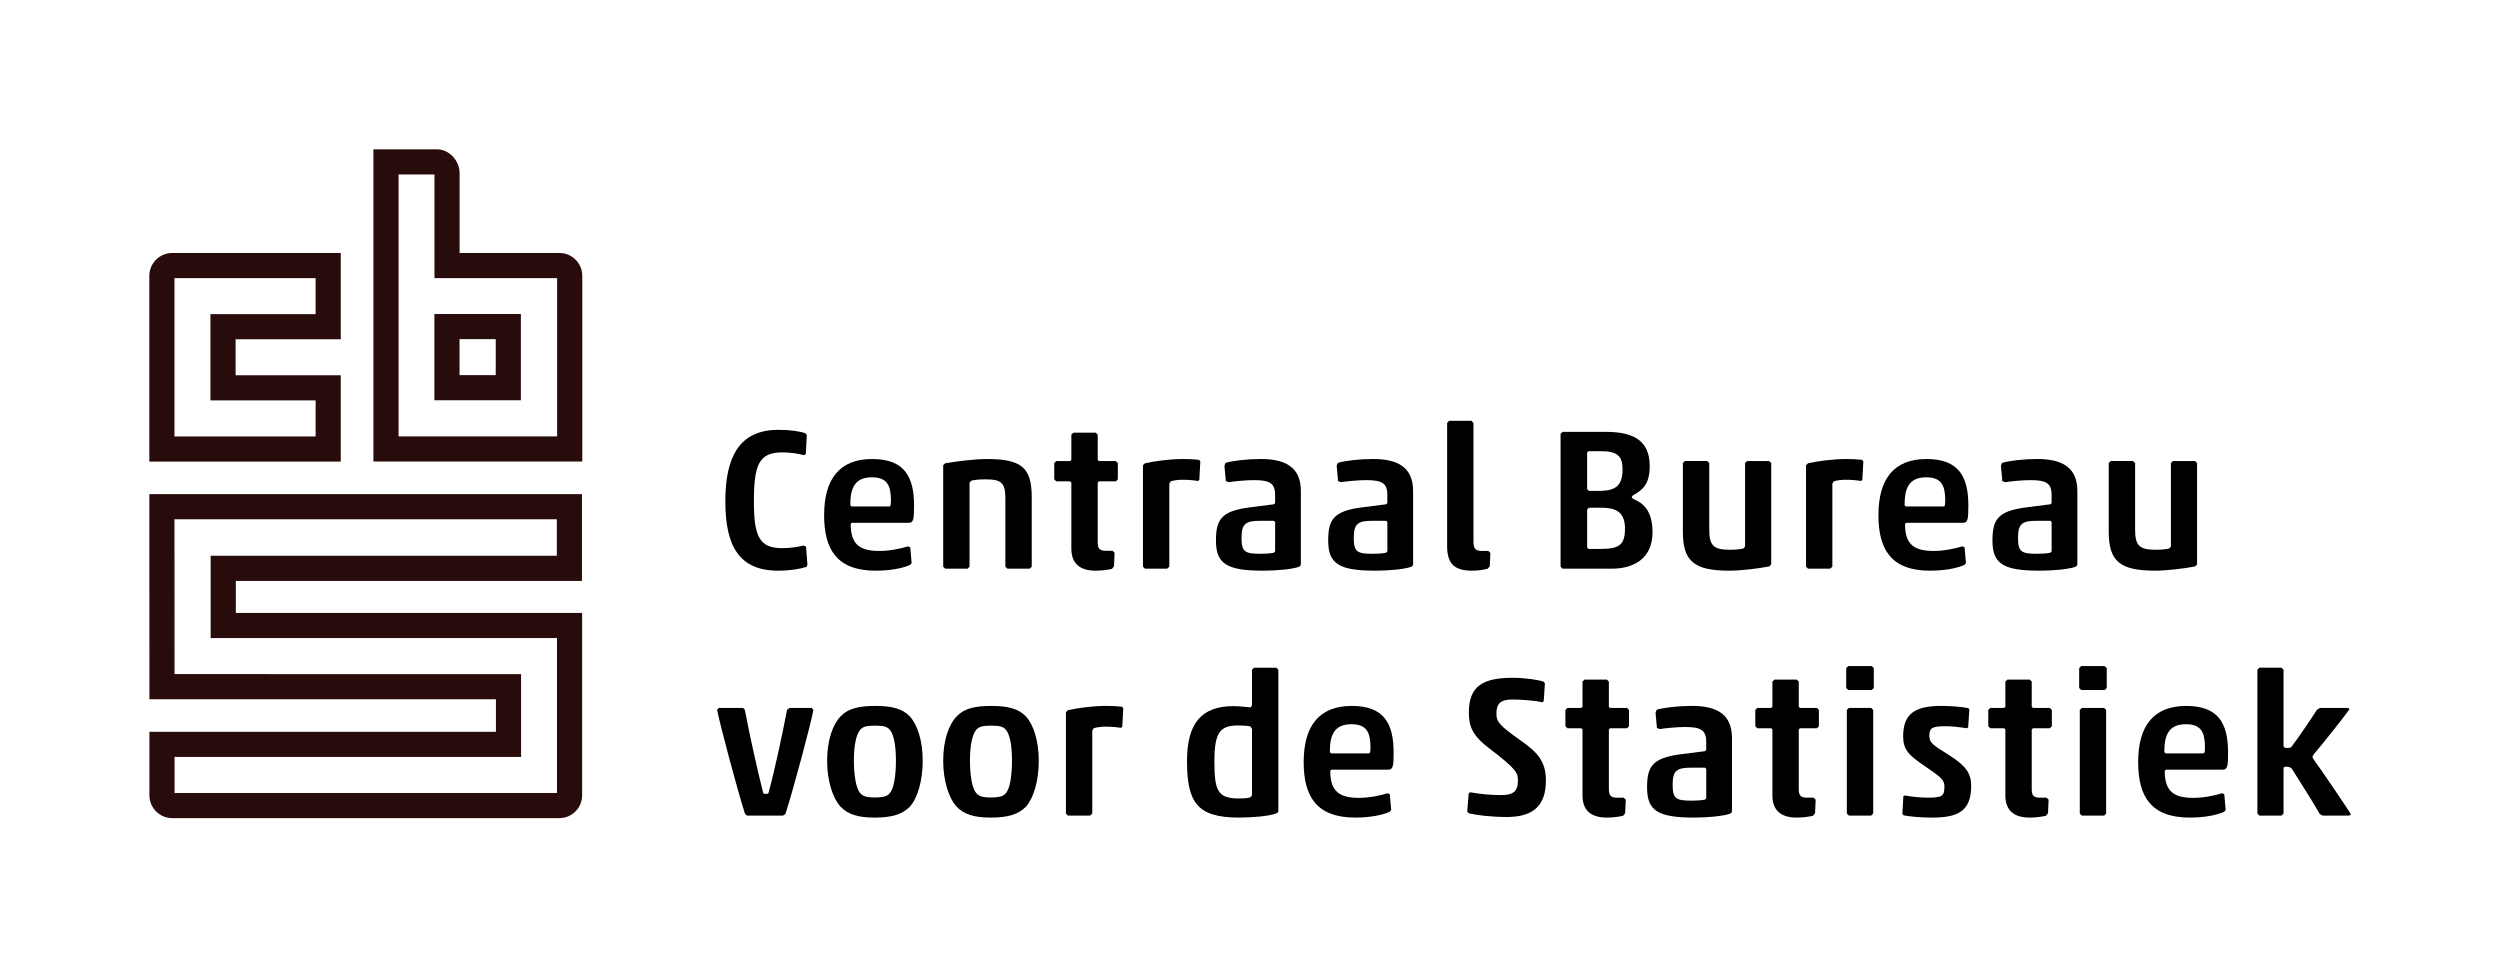
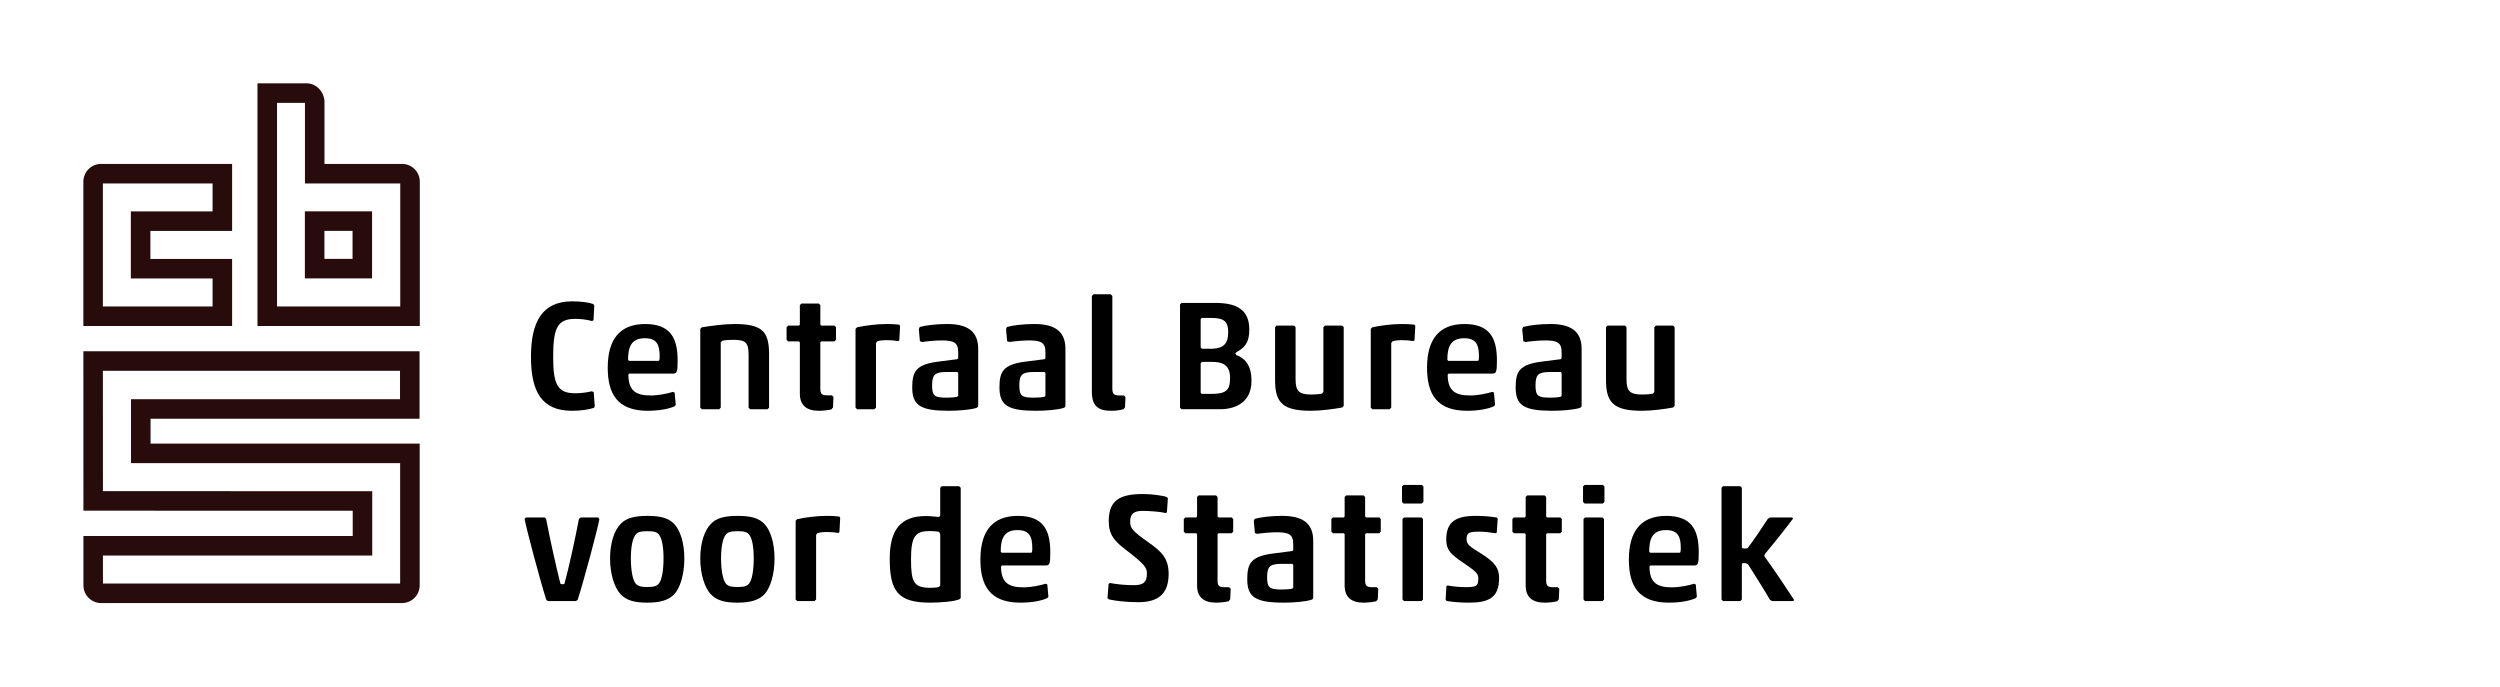
- <svg xmlns="http://www.w3.org/2000/svg" version="1.1" width="167.444" height="64.797" id="svg3250">
+ <svg xmlns="http://www.w3.org/2000/svg" version="1.1" width="300" height="82.37" id="svg3250">
  <defs id="defs3252" />
-   <g transform="translate(-291.2778,-499.9638)" id="layer1">
+   <g transform="matrix(1.392281,0,0,1.392281,-409.4632,-700.0127)" id="layer1">
    <path d="m 343.403,538.187 c -2.627,0 -3.544,-1.657 -3.544,-4.649 0,-2.938 0.916,-4.784 3.544,-4.784 0.781,0 1.455,0.094 1.819,0.229 l 0.095,0.121 -0.068,1.28 -0.135,0.068 c -0.35,-0.107 -0.916,-0.189 -1.441,-0.189 -1.55,0 -1.901,0.809 -1.901,3.288 0,2.319 0.351,3.127 1.901,3.127 0.499,0 1.077,-0.081 1.415,-0.175 l 0.175,0.066 0.094,1.2 -0.054,0.161 c -0.471,0.149 -1.119,0.256 -1.9,0.256" id="path3522" style="fill:#000000;fill-opacity:1;fill-rule:nonzero;stroke:none" />
    <path d="m 349.938,538.187 c -2.627,0 -3.462,-1.442 -3.462,-3.719 0,-2.413 1.024,-3.76 3.22,-3.76 2.156,0 2.803,1.173 2.803,3.126 0,0.916 -0.04,1.146 -0.364,1.146 l -3.8,0 -0.08,0.08 c 0,1.442 0.686,1.806 1.94,1.806 0.688,0 1.482,-0.176 1.9,-0.31 l 0.149,0.066 0.094,1.051 -0.094,0.122 c -0.526,0.241 -1.361,0.39 -2.305,0.39 m -1.63,-4.299 2.493,0 c 0.107,0 0.149,-0.026 0.149,-0.391 0,-1.024 -0.256,-1.562 -1.281,-1.562 -1.199,0 -1.441,0.809 -1.441,1.86 l 0.081,0.094" id="path3526" style="fill:#000000;fill-opacity:1;fill-rule:nonzero;stroke:none" />
    <path d="m 358.75,538.053 -0.135,-0.135 0,-4.555 c 0,-1.024 -0.229,-1.294 -1.308,-1.294 -0.404,0 -0.728,0.028 -0.956,0.081 l -0.135,0.135 0,5.633 -0.135,0.135 -1.495,0 -0.135,-0.135 0,-6.791 0.135,-0.135 c 0.728,-0.121 1.94,-0.284 2.789,-0.284 2.373,0 3.006,0.608 3.006,2.575 l 0,4.635 -0.135,0.135 -1.496,0 z" id="path3530" style="fill:#000000;fill-opacity:1;fill-rule:nonzero;stroke:none" />
    <path d="m 364.665,538.187 c -1.079,0 -1.631,-0.499 -1.631,-1.482 l 0,-4.42 -0.08,-0.081 -0.93,0 -0.135,-0.134 0,-1.091 0.135,-0.135 0.93,0 0.08,-0.081 0,-1.685 0.135,-0.134 1.496,0 0.135,0.134 0,1.685 0.08,0.081 1.133,0 0.135,0.135 0,1.091 -0.135,0.134 -1.133,0 -0.08,0.081 0,4.003 c 0,0.445 0.147,0.566 0.579,0.566 l 0.417,0 0.135,0.135 -0.04,0.902 -0.135,0.175 c -0.296,0.068 -0.714,0.121 -1.091,0.121" id="path3534" style="fill:#000000;fill-opacity:1;fill-rule:nonzero;stroke:none" />
    <path d="m 370.472,532.097 c -0.215,0 -0.566,0.028 -0.781,0.107 l -0.095,0.149 0,5.565 -0.147,0.135 -1.482,0 -0.135,-0.135 0,-6.791 0.135,-0.135 c 0.674,-0.149 1.671,-0.284 2.534,-0.284 0.445,0 0.728,0.014 1.091,0.055 l 0.081,0.107 -0.068,1.24 -0.095,0.068 c -0.323,-0.054 -0.66,-0.081 -1.038,-0.081" id="path3538" style="fill:#000000;fill-opacity:1;fill-rule:nonzero;stroke:none" />
    <path d="m 373.584,532.258 -0.203,-0.068 -0.094,-1.038 0.081,-0.189 c 0.511,-0.147 1.455,-0.256 2.357,-0.256 1.671,0 2.681,0.566 2.681,2.144 l 0,4.891 c 0,0.081 -0.026,0.147 -0.175,0.203 -0.471,0.147 -1.427,0.241 -2.357,0.241 -2.426,0 -3.154,-0.458 -3.154,-2.007 0,-1.374 0.31,-1.994 2.291,-2.236 l 1.59,-0.203 0.08,-0.081 0,-0.539 c 0,-0.809 -0.376,-0.998 -1.427,-0.998 -0.485,0 -1.24,0.068 -1.671,0.135 m 3.099,2.669 -0.08,-0.081 -0.902,0 c -0.971,0 -1.268,0.175 -1.268,1.146 0,0.956 0.242,1.064 1.308,1.064 0.31,0 0.674,-0.028 0.849,-0.068 l 0.094,-0.094 0,-1.968 z" id="path3542" style="fill:#000000;fill-opacity:1;fill-rule:nonzero;stroke:none" />
    <path d="m 381.102,532.258 -0.203,-0.068 -0.094,-1.038 0.081,-0.189 c 0.511,-0.147 1.455,-0.256 2.357,-0.256 1.671,0 2.681,0.566 2.681,2.144 l 0,4.891 c 0,0.081 -0.026,0.147 -0.175,0.203 -0.471,0.147 -1.427,0.241 -2.357,0.241 -2.426,0 -3.154,-0.458 -3.154,-2.007 0,-1.374 0.31,-1.994 2.291,-2.236 l 1.59,-0.203 0.08,-0.081 0,-0.539 c 0,-0.809 -0.376,-0.998 -1.427,-0.998 -0.485,0 -1.24,0.068 -1.671,0.135 m 3.099,2.669 -0.08,-0.081 -0.904,0 c -0.97,0 -1.266,0.175 -1.266,1.146 0,0.956 0.242,1.064 1.308,1.064 0.31,0 0.674,-0.028 0.849,-0.068 l 0.094,-0.094 0,-1.968 z" id="path3546" style="fill:#000000;fill-opacity:1;fill-rule:nonzero;stroke:none" />
    <path d="m 389.887,538.187 c -1.119,0 -1.684,-0.39 -1.684,-1.644 l 0,-8.248 0.134,-0.149 1.496,0 0.135,0.149 0,8.005 c 0,0.431 0.175,0.566 0.566,0.566 l 0.431,0 0.134,0.134 -0.04,0.89 -0.135,0.161 c -0.296,0.081 -0.62,0.135 -1.038,0.135" id="path3550" style="fill:#000000;fill-opacity:1;fill-rule:nonzero;stroke:none" />
    <path d="m 398.834,528.889 c 1.806,0 2.938,0.552 2.938,2.291 0,1.252 -0.512,1.604 -1.038,1.913 -0.135,0.081 -0.163,0.109 -0.163,0.176 l 0.081,0.107 c 0.674,0.27 1.308,0.781 1.308,2.237 0,1.833 -1.361,2.439 -2.709,2.439 l -3.315,0 -0.135,-0.135 0,-8.894 0.135,-0.135 2.897,0 z m -0.256,3.949 c 0.89,-0.041 1.375,-0.338 1.375,-1.442 0,-0.863 -0.324,-1.212 -1.429,-1.212 l -0.849,0 -0.095,0.094 0,2.454 0.121,0.107 0.876,0 z m -0.147,3.894 c 1.292,0 1.684,-0.255 1.684,-1.374 0,-1.146 -0.674,-1.389 -1.59,-1.389 l -0.823,0 -0.121,0.121 0,2.547 0.095,0.094 0.755,0 z" id="path3554" style="fill:#000000;fill-opacity:1;fill-rule:nonzero;stroke:none" />
    <path d="m 405.625,530.843 0.135,0.135 0,4.474 c 0,1.024 0.269,1.334 1.361,1.334 0.336,0 0.66,-0.026 0.916,-0.08 l 0.12,-0.135 0,-5.593 0.136,-0.135 1.481,0 0.135,0.135 0,6.791 -0.135,0.135 c -0.728,0.135 -1.846,0.282 -2.681,0.282 -2.373,0 -3.1,-0.646 -3.1,-2.614 l 0,-4.595 0.135,-0.135 1.496,0 z" id="path3558" style="fill:#000000;fill-opacity:1;fill-rule:nonzero;stroke:none" />
    <path d="m 414.881,532.097 c -0.216,0 -0.566,0.028 -0.781,0.107 l -0.095,0.149 0,5.565 -0.149,0.135 -1.481,0 -0.135,-0.135 0,-6.791 0.135,-0.135 c 0.672,-0.149 1.671,-0.284 2.534,-0.284 0.444,0 0.726,0.014 1.091,0.055 l 0.08,0.107 -0.068,1.24 -0.094,0.068 c -0.324,-0.054 -0.661,-0.081 -1.038,-0.081" id="path3562" style="fill:#000000;fill-opacity:1;fill-rule:nonzero;stroke:none" />
    <path d="m 420.553,538.187 c -2.627,0 -3.462,-1.442 -3.462,-3.719 0,-2.413 1.024,-3.76 3.22,-3.76 2.156,0 2.803,1.173 2.803,3.126 0,0.916 -0.04,1.146 -0.364,1.146 l -3.8,0 -0.08,0.08 c 0,1.442 0.686,1.806 1.94,1.806 0.688,0 1.482,-0.176 1.9,-0.31 l 0.149,0.066 0.094,1.051 -0.094,0.122 c -0.526,0.241 -1.361,0.39 -2.305,0.39 m -1.63,-4.299 2.492,0 c 0.109,0 0.149,-0.026 0.149,-0.391 0,-1.024 -0.256,-1.562 -1.28,-1.562 -1.2,0 -1.443,0.809 -1.443,1.86 l 0.081,0.094" id="path3566" style="fill:#000000;fill-opacity:1;fill-rule:nonzero;stroke:none" />
    <path d="m 425.592,532.258 -0.203,-0.068 -0.094,-1.038 0.081,-0.189 c 0.511,-0.147 1.455,-0.256 2.357,-0.256 1.671,0 2.681,0.566 2.681,2.144 l 0,4.891 c 0,0.081 -0.026,0.147 -0.175,0.203 -0.471,0.147 -1.427,0.241 -2.357,0.241 -2.426,0 -3.154,-0.458 -3.154,-2.007 0,-1.374 0.31,-1.994 2.291,-2.236 l 1.59,-0.203 0.08,-0.081 0,-0.539 c 0,-0.809 -0.376,-0.998 -1.427,-0.998 -0.485,0 -1.24,0.068 -1.671,0.135 m 3.099,2.669 -0.08,-0.081 -0.902,0 c -0.971,0 -1.268,0.175 -1.268,1.146 0,0.956 0.243,1.064 1.308,1.064 0.31,0 0.674,-0.028 0.849,-0.068 l 0.094,-0.094 0,-1.968 z" id="path3570" style="fill:#000000;fill-opacity:1;fill-rule:nonzero;stroke:none" />
    <path d="m 434.148,530.843 0.135,0.135 0,4.474 c 0,1.024 0.269,1.334 1.361,1.334 0.336,0 0.66,-0.026 0.916,-0.08 l 0.12,-0.135 0,-5.593 0.136,-0.135 1.481,0 0.135,0.135 0,6.791 -0.135,0.135 c -0.728,0.135 -1.846,0.282 -2.681,0.282 -2.371,0 -3.1,-0.646 -3.1,-2.614 l 0,-4.595 0.135,-0.135 1.496,0 z" id="path3574" style="fill:#000000;fill-opacity:1;fill-rule:nonzero;stroke:none" />
    <path d="m 343.726,554.589 -2.413,0 -0.134,-0.107 c -0.54,-1.699 -1.685,-6.01 -1.874,-6.981 l 0.121,-0.121 1.617,0 0.121,0.121 c 0.324,1.711 0.876,4.191 1.226,5.553 0.014,0.068 0.054,0.08 0.175,0.08 0.135,0 0.175,-0.013 0.189,-0.08 0.378,-1.361 0.916,-3.841 1.24,-5.553 l 0.175,-0.121 1.482,0 0.107,0.135 c -0.175,0.958 -1.347,5.336 -1.874,6.968 l -0.161,0.107" id="path3578" style="fill:#000000;fill-opacity:1;fill-rule:nonzero;stroke:none" />
    <path d="m 352.215,553.996 c -0.499,0.512 -1.212,0.728 -2.345,0.728 -1.131,0 -1.805,-0.215 -2.291,-0.728 -0.525,-0.566 -0.902,-1.725 -0.902,-3.072 0,-1.36 0.364,-2.425 0.902,-2.978 0.486,-0.526 1.214,-0.701 2.319,-0.701 1.145,0 1.819,0.189 2.317,0.701 0.512,0.565 0.863,1.617 0.863,2.978 0,1.347 -0.35,2.506 -0.863,3.072 m -3.329,-0.916 c 0.175,0.203 0.405,0.296 0.984,0.296 0.62,0 0.849,-0.094 1.011,-0.296 0.269,-0.31 0.404,-1.185 0.404,-2.169 0,-0.999 -0.135,-1.739 -0.404,-2.062 -0.163,-0.203 -0.391,-0.284 -0.984,-0.284 -0.606,0 -0.836,0.081 -1.011,0.284 -0.27,0.324 -0.417,1.064 -0.417,2.062 0,0.984 0.147,1.859 0.417,2.169" id="path3582" style="fill:#000000;fill-opacity:1;fill-rule:nonzero;stroke:none" />
    <path d="m 359.99,553.996 c -0.499,0.512 -1.212,0.728 -2.345,0.728 -1.131,0 -1.805,-0.215 -2.29,-0.728 -0.526,-0.566 -0.904,-1.725 -0.904,-3.072 0,-1.36 0.364,-2.425 0.904,-2.978 0.485,-0.526 1.212,-0.701 2.317,-0.701 1.145,0 1.819,0.189 2.317,0.701 0.512,0.565 0.863,1.617 0.863,2.978 0,1.347 -0.35,2.506 -0.863,3.072 m -3.329,-0.916 c 0.175,0.203 0.404,0.296 0.984,0.296 0.62,0 0.849,-0.094 1.011,-0.296 0.269,-0.31 0.404,-1.185 0.404,-2.169 0,-0.999 -0.135,-1.739 -0.404,-2.062 -0.163,-0.203 -0.391,-0.284 -0.984,-0.284 -0.608,0 -0.836,0.081 -1.011,0.284 -0.269,0.324 -0.417,1.064 -0.417,2.062 0,0.984 0.149,1.859 0.417,2.169" id="path3586" style="fill:#000000;fill-opacity:1;fill-rule:nonzero;stroke:none" />
    <path d="m 365.311,548.633 c -0.215,0 -0.566,0.028 -0.781,0.107 l -0.095,0.149 0,5.565 -0.147,0.135 -1.482,0 -0.135,-0.135 0,-6.791 0.135,-0.135 c 0.674,-0.147 1.671,-0.284 2.534,-0.284 0.445,0 0.728,0.014 1.091,0.055 l 0.081,0.107 -0.068,1.24 -0.095,0.068 c -0.324,-0.054 -0.66,-0.081 -1.038,-0.081" id="path3590" style="fill:#000000;fill-opacity:1;fill-rule:nonzero;stroke:none" />
    <path d="m 370.781,550.937 c 0,-2.466 0.916,-3.679 3.112,-3.679 0.459,0 0.971,0.08 1.145,0.08 l 0.095,-0.121 0,-2.397 0.135,-0.135 1.495,0 0.136,0.135 0,9.446 c 0,0.068 -0.014,0.121 -0.136,0.175 -0.444,0.189 -1.644,0.282 -2.506,0.282 -2.803,0 -3.476,-1.024 -3.476,-3.786 m 4.353,-2.143 -0.107,-0.176 c -0.189,-0.04 -0.485,-0.066 -0.781,-0.066 -1.226,0 -1.631,0.404 -1.631,2.413 0,1.98 0.23,2.479 1.657,2.479 0.216,0 0.552,-0.014 0.741,-0.068 l 0.121,-0.134 0,-4.447 z" id="path3594" style="fill:#000000;fill-opacity:1;fill-rule:nonzero;stroke:none" />
    <path d="m 382.059,554.724 c -2.627,0 -3.464,-1.442 -3.464,-3.72 0,-2.411 1.025,-3.759 3.221,-3.759 2.156,0 2.803,1.171 2.803,3.126 0,0.916 -0.04,1.145 -0.364,1.145 l -3.8,0 -0.081,0.081 c 0,1.442 0.688,1.806 1.941,1.806 0.688,0 1.481,-0.176 1.9,-0.31 l 0.147,0.066 0.095,1.051 -0.095,0.122 c -0.525,0.241 -1.36,0.39 -2.304,0.39 m -1.631,-4.299 2.494,0 c 0.107,0 0.147,-0.026 0.147,-0.391 0,-1.024 -0.255,-1.562 -1.28,-1.562 -1.199,0 -1.441,0.807 -1.441,1.86 l 0.08,0.094" id="path3598" style="fill:#000000;fill-opacity:1;fill-rule:nonzero;stroke:none" />
    <path d="m 392.595,546.813 c -0.809,0 -1.091,0.27 -1.091,0.944 0,0.539 0.175,0.781 1.59,1.779 1.131,0.795 1.725,1.387 1.725,2.709 0,1.739 -0.916,2.439 -2.614,2.439 -1.065,0 -2.009,-0.121 -2.534,-0.242 l -0.121,-0.107 0.094,-1.212 0.094,-0.095 c 0.675,0.121 1.375,0.189 2.076,0.189 0.795,0 1.131,-0.229 1.131,-0.97 0,-0.499 -0.054,-0.741 -1.9,-2.143 -1.145,-0.863 -1.387,-1.482 -1.387,-2.426 0,-1.806 0.998,-2.317 2.951,-2.317 0.767,0 1.751,0.135 2.075,0.269 l 0.068,0.121 -0.081,1.173 -0.08,0.081 c -0.486,-0.121 -1.403,-0.189 -1.995,-0.189" id="path3602" style="fill:#000000;fill-opacity:1;fill-rule:nonzero;stroke:none" />
    <path d="m 398.901,554.724 c -1.079,0 -1.631,-0.499 -1.631,-1.482 l 0,-4.42 -0.08,-0.081 -0.93,0 -0.135,-0.134 0,-1.093 0.135,-0.134 0.93,0 0.08,-0.081 0,-1.685 0.135,-0.134 1.496,0 0.135,0.134 0,1.685 0.08,0.081 1.133,0 0.135,0.134 0,1.093 -0.135,0.134 -1.133,0 -0.08,0.081 0,4.003 c 0,0.445 0.147,0.566 0.579,0.566 l 0.417,0 0.135,0.135 -0.04,0.902 -0.135,0.175 c -0.296,0.068 -0.714,0.121 -1.091,0.121" id="path3606" style="fill:#000000;fill-opacity:1;fill-rule:nonzero;stroke:none" />
    <path d="m 402.458,548.794 -0.203,-0.068 -0.094,-1.038 0.08,-0.189 c 0.512,-0.149 1.456,-0.256 2.359,-0.256 1.671,0 2.681,0.566 2.681,2.144 l 0,4.891 c 0,0.081 -0.026,0.147 -0.175,0.203 -0.471,0.147 -1.427,0.242 -2.357,0.242 -2.426,0 -3.154,-0.459 -3.154,-2.009 0,-1.374 0.31,-1.994 2.291,-2.236 l 1.59,-0.203 0.08,-0.08 0,-0.54 c 0,-0.809 -0.378,-0.998 -1.427,-0.998 -0.486,0 -1.24,0.068 -1.671,0.135 m 3.099,2.669 -0.08,-0.081 -0.904,0 c -0.97,0 -1.266,0.175 -1.266,1.145 0,0.958 0.242,1.065 1.308,1.065 0.31,0 0.674,-0.028 0.849,-0.068 l 0.094,-0.094 0,-1.968 z" id="path3610" style="fill:#000000;fill-opacity:1;fill-rule:nonzero;stroke:none" />
    <path d="m 411.62,554.724 c -1.079,0 -1.631,-0.499 -1.631,-1.482 l 0,-4.42 -0.08,-0.081 -0.93,0 -0.135,-0.134 0,-1.093 0.135,-0.134 0.93,0 0.08,-0.081 0,-1.685 0.135,-0.134 1.496,0 0.135,0.134 0,1.685 0.08,0.081 1.133,0 0.135,0.134 0,1.093 -0.135,0.134 -1.133,0 -0.08,0.081 0,4.003 c 0,0.445 0.147,0.566 0.579,0.566 l 0.417,0 0.135,0.135 -0.04,0.902 -0.135,0.175 c -0.296,0.068 -0.714,0.121 -1.091,0.121" id="path3614" style="fill:#000000;fill-opacity:1;fill-rule:nonzero;stroke:none" />
    <path d="m 415.069,546.18 -0.135,-0.135 0,-1.334 0.135,-0.135 1.576,0 0.135,0.135 0,1.334 -0.135,0.135 -1.576,0 z m 0.041,8.409 -0.135,-0.135 0,-6.94 0.135,-0.134 1.495,0 0.135,0.134 0,6.94 -0.135,0.135 -1.495,0 z" id="path3618" style="fill:#000000;fill-opacity:1;fill-rule:nonzero;stroke:none" />
    <path d="m 418.693,554.468 0.068,-1.173 0.108,-0.054 c 0.445,0.094 1.091,0.147 1.536,0.147 0.958,0 1.105,-0.094 1.105,-0.767 0,-0.405 -0.229,-0.606 -1.294,-1.334 -1.091,-0.728 -1.469,-1.105 -1.469,-2.009 0,-1.522 0.809,-2.035 2.56,-2.035 0.648,0 1.389,0.068 1.806,0.149 l 0.068,0.095 -0.081,1.199 -0.094,0.054 c -0.405,-0.066 -0.984,-0.135 -1.375,-0.135 -0.849,0 -1.131,0.055 -1.131,0.634 0,0.471 0.229,0.62 1.292,1.28 1.186,0.755 1.51,1.254 1.51,2.089 0,1.725 -0.944,2.116 -2.614,2.116 -0.743,0 -1.482,-0.068 -1.914,-0.149 l -0.081,-0.107" id="path3622" style="fill:#000000;fill-opacity:1;fill-rule:nonzero;stroke:none" />
    <path d="m 427.223,554.724 c -1.079,0 -1.631,-0.499 -1.631,-1.482 l 0,-4.42 -0.08,-0.081 -0.93,0 -0.135,-0.134 0,-1.093 0.135,-0.134 0.93,0 0.08,-0.081 0,-1.685 0.135,-0.134 1.496,0 0.135,0.134 0,1.685 0.08,0.081 1.133,0 0.135,0.134 0,1.093 -0.135,0.134 -1.133,0 -0.08,0.081 0,4.003 c 0,0.445 0.147,0.566 0.579,0.566 l 0.417,0 0.135,0.135 -0.04,0.902 -0.135,0.175 c -0.296,0.068 -0.714,0.121 -1.091,0.121" id="path3626" style="fill:#000000;fill-opacity:1;fill-rule:nonzero;stroke:none" />
    <path d="m 430.671,546.18 -0.135,-0.135 0,-1.334 0.135,-0.135 1.576,0 0.135,0.135 0,1.334 -0.135,0.135 -1.576,0 z m 0.041,8.409 -0.135,-0.135 0,-6.94 0.135,-0.134 1.495,0 0.135,0.134 0,6.94 -0.135,0.135 -1.495,0 z" id="path3630" style="fill:#000000;fill-opacity:1;fill-rule:nonzero;stroke:none" />
    <path d="m 437.948,554.724 c -2.627,0 -3.462,-1.442 -3.462,-3.72 0,-2.411 1.024,-3.759 3.22,-3.759 2.156,0 2.803,1.171 2.803,3.126 0,0.916 -0.04,1.145 -0.364,1.145 l -3.8,0 -0.08,0.081 c 0,1.442 0.686,1.806 1.94,1.806 0.688,0 1.483,-0.176 1.9,-0.31 l 0.149,0.066 0.094,1.051 -0.094,0.122 c -0.526,0.241 -1.361,0.39 -2.305,0.39 m -1.63,-4.299 2.493,0 c 0.109,0 0.149,-0.026 0.149,-0.391 0,-1.024 -0.256,-1.562 -1.28,-1.562 -1.2,0 -1.442,0.807 -1.442,1.86 l 0.081,0.094" id="path3634" style="fill:#000000;fill-opacity:1;fill-rule:nonzero;stroke:none" />
    <path d="m 444.226,549.939 c 0,0.081 0.081,0.121 0.242,0.121 0.134,0 0.229,-0.013 0.27,-0.054 0.552,-0.728 1.347,-1.914 1.724,-2.506 l 0.203,-0.121 1.792,0 c 0.121,0 0.203,0.04 0.161,0.121 -0.215,0.31 -1.576,2.049 -2.385,3.005 l -0.08,0.161 0.107,0.19 c 0.579,0.794 2.143,3.111 2.439,3.584 0.041,0.068 0.041,0.149 -0.149,0.149 l -1.711,0 -0.189,-0.107 c -0.444,-0.782 -1.415,-2.305 -1.873,-3.033 -0.04,-0.068 -0.189,-0.135 -0.338,-0.135 -0.188,0 -0.215,0.04 -0.215,0.121 l 0,3.019 -0.135,0.135 -1.482,0 -0.134,-0.135 0,-9.635 0.134,-0.135 1.482,0 0.135,0.135 0,5.12 z" id="path3638" style="fill:#000000;fill-opacity:1;fill-rule:nonzero;stroke:none" />
    <path d="m 312.417,518.593 0,2.411 -5.359,0 -1.685,0 0,1.684 0,2.409 0,1.684 1.685,0 5.359,0 0,2.415 -9.454,0 0,-10.602 9.454,0 z m 1.684,-1.684 -11.291,0 c -0.845,0 -1.531,0.685 -1.531,1.531 l 0,12.44 12.822,0 0,-5.784 -7.043,0 0,-2.409 7.043,0 0,-5.779 z" id="path3642" style="fill:#280b0b;fill-opacity:1;fill-rule:nonzero;stroke:none" />
    <path d="m 320.378,511.648 0,5.26 0,1.685 1.684,0 6.531,0 0,10.601 -10.621,0 0,-17.546 2.406,0 z m -0.006,15.126 1.685,0 2.422,0 1.685,0 0,-1.685 0,-2.41 0,-1.685 -1.685,0 -2.422,0 -1.685,0 0,1.685 0,2.41 0,1.685 z m 0.159,-16.81 -4.244,0 0,20.914 13.991,0 0,-12.439 c 0,-0.845 -0.686,-1.531 -1.531,-1.531 l -6.685,0 0,-5.335 c 0,-0.845 -0.685,-1.609 -1.531,-1.609 m 1.526,12.715 2.424,0 0,2.411 -2.424,0 0,-2.411 z" id="path3646" style="fill:#280b0b;fill-opacity:1;fill-rule:nonzero;stroke:none" />
    <path d="m 328.572,534.743 0,2.444 -21.499,0 -1.685,0 0,1.685 0,2.143 0,1.685 1.685,0 21.511,0 0,10.377 -25.615,0 0,-2.415 21.525,0 1.685,0 0,-1.685 0,-2.176 0,-1.684 -1.685,0 -21.526,-0.005 -0.004,-10.369 25.608,0 z m 1.684,-1.684 -28.975,0 0.004,13.738 23.21,0.004 0,2.176 -23.21,0 0,4.253 c 0,0.846 0.686,1.531 1.531,1.531 l 25.921,0 c 0.846,0 1.531,-0.685 1.531,-1.531 l 0,-12.215 -23.195,0 0,-2.143 23.183,0 0,-5.812 z" id="path3650" style="fill:#280b0b;fill-opacity:1;fill-rule:nonzero;stroke:none" />
  </g>
</svg>
